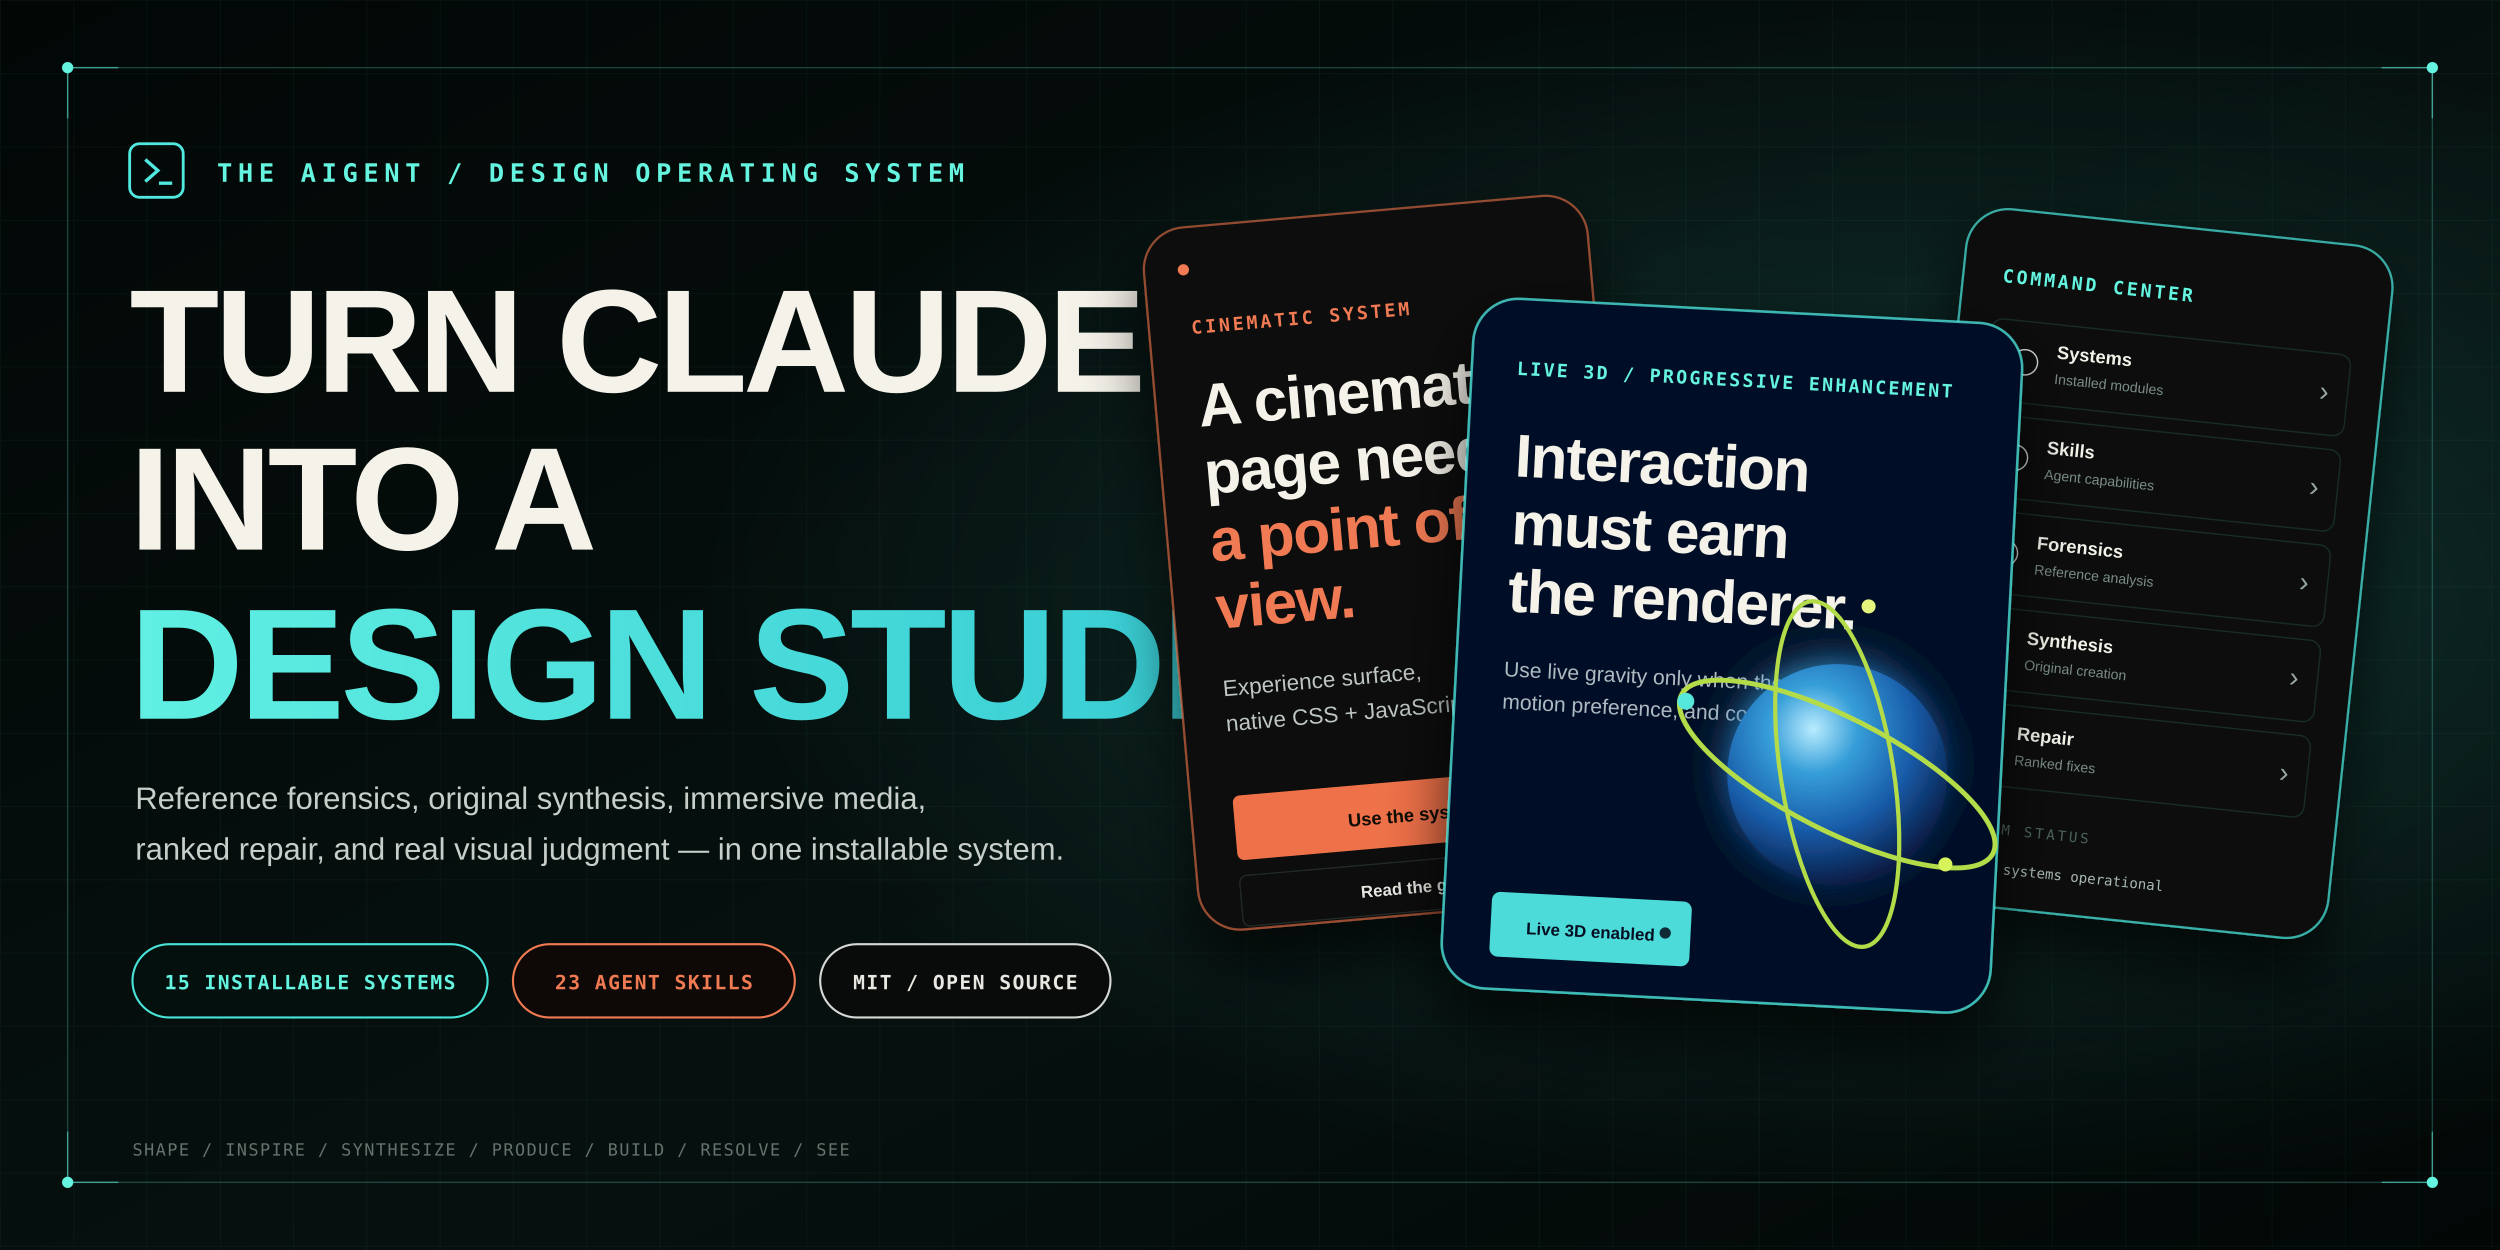
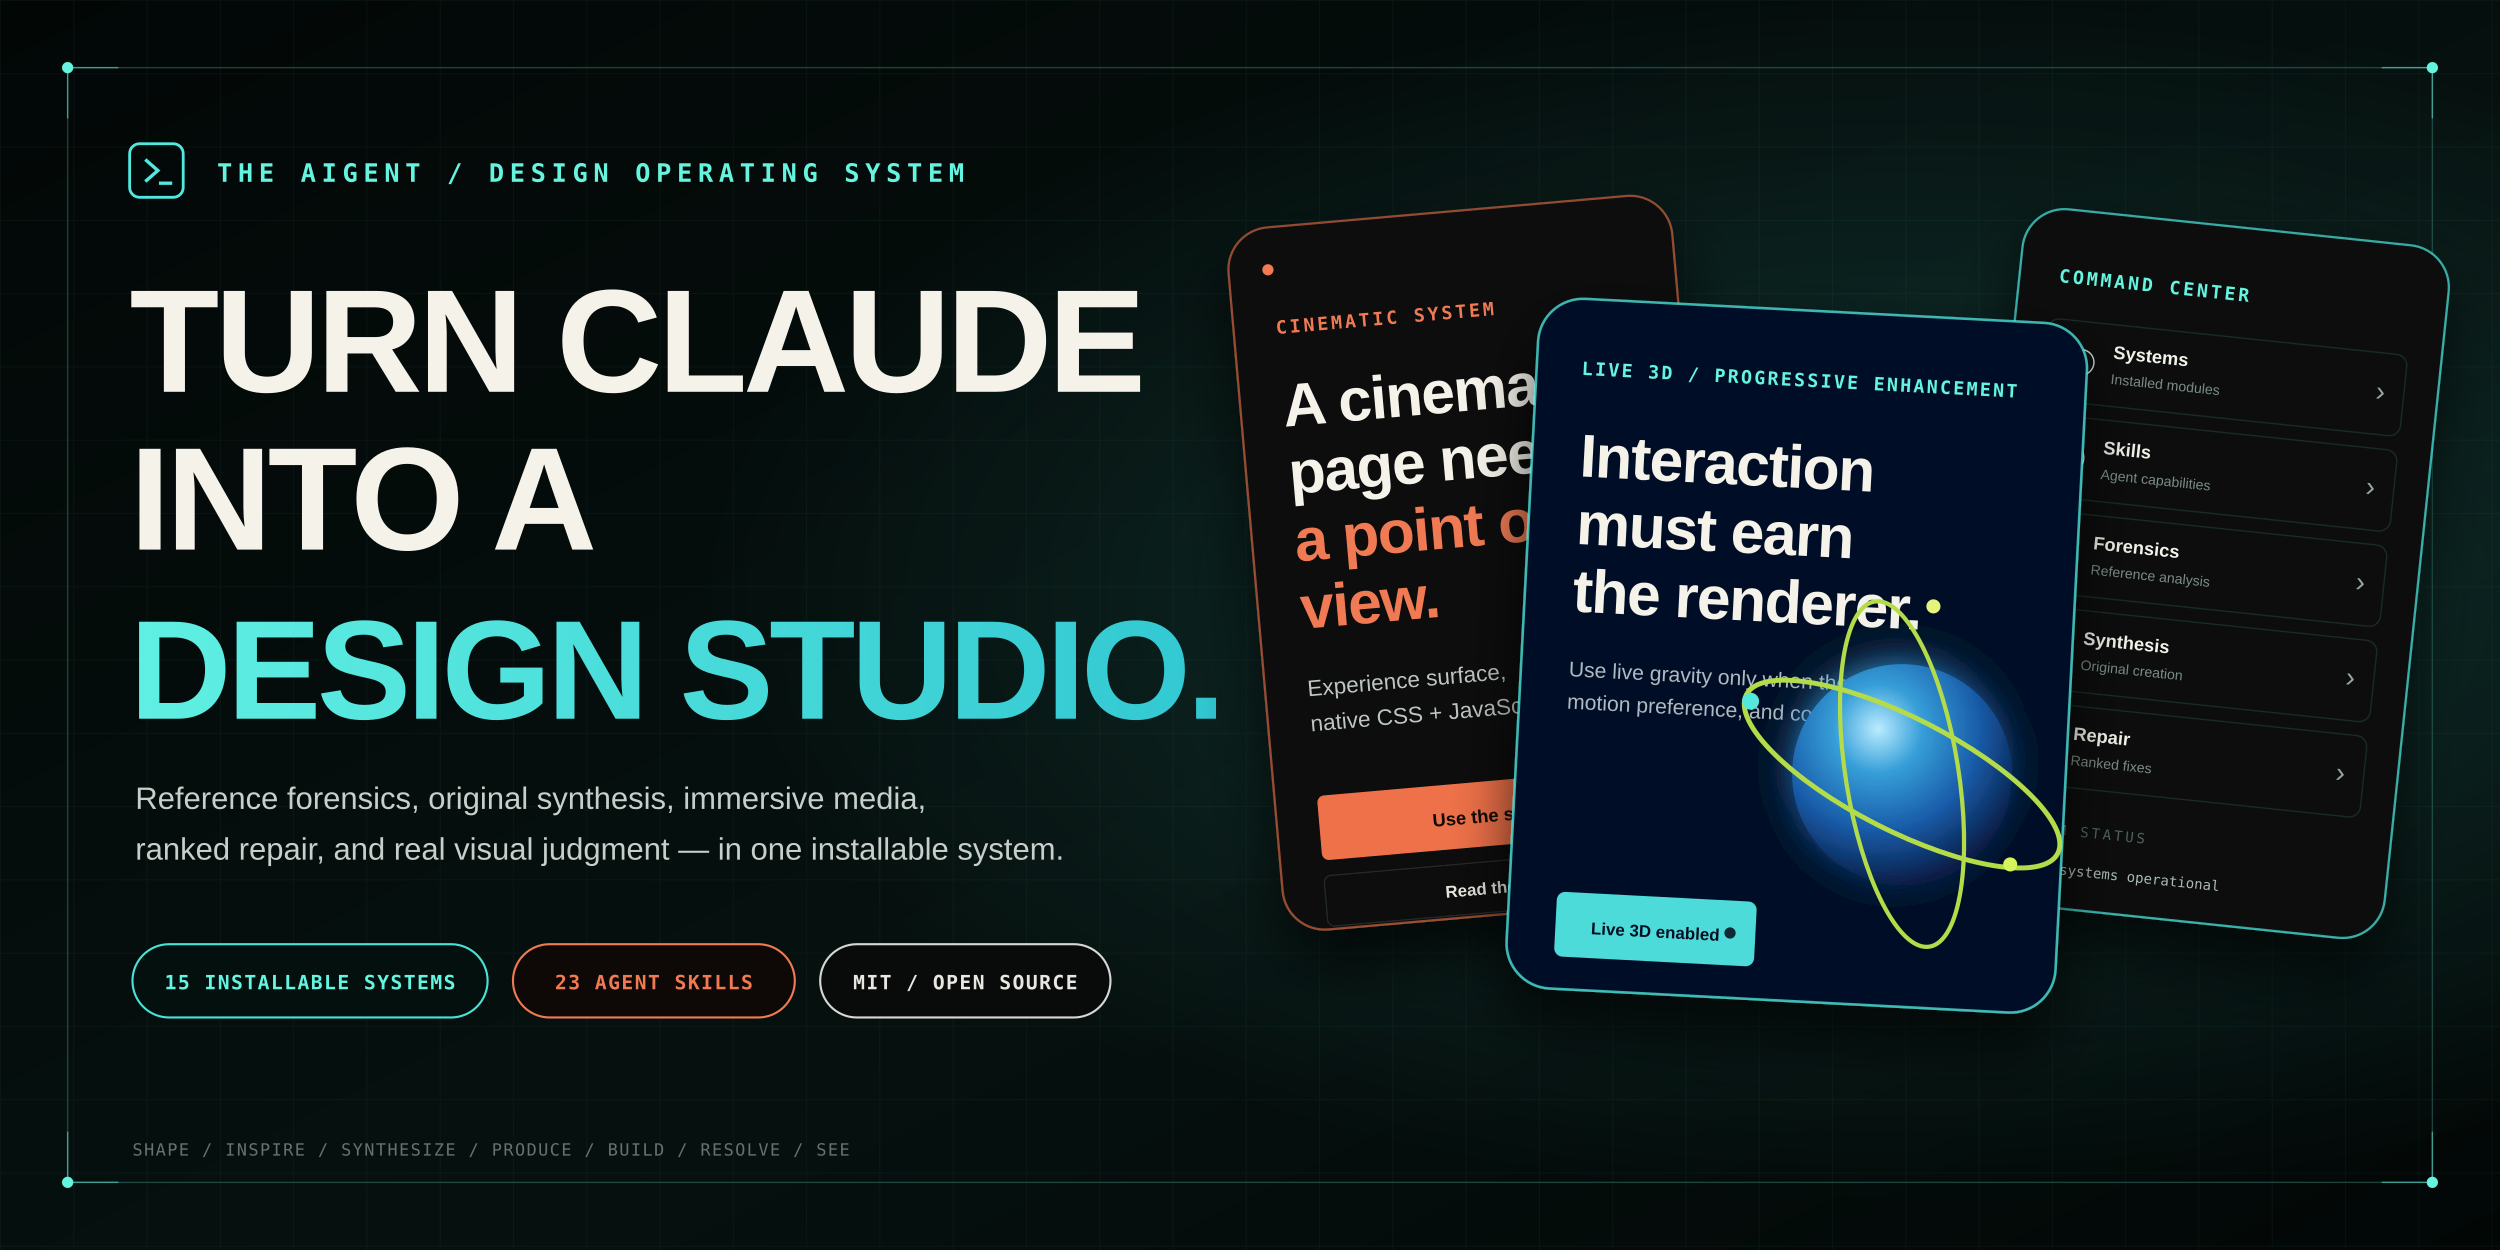
<svg xmlns="http://www.w3.org/2000/svg" width="1774" height="887" viewBox="0 0 1774 887" role="img" aria-labelledby="title desc">
  <defs>
    <linearGradient id="ground" x1="0" y1="0" x2="1" y2="1">
      <stop offset="0" stop-color="#020706" />
      <stop offset="0.58" stop-color="#06110f" />
      <stop offset="1" stop-color="#020706" />
    </linearGradient>
    <radialGradient id="cyanGlow" cx="76%" cy="48%" r="48%">
      <stop offset="0" stop-color="#42ddd0" stop-opacity="0.18" />
      <stop offset="1" stop-color="#42ddd0" stop-opacity="0" />
    </radialGradient>
    <radialGradient id="orb" cx="38%" cy="30%" r="72%">
      <stop offset="0" stop-color="#b9ecff" />
      <stop offset="0.28" stop-color="#369ed8" />
      <stop offset="0.64" stop-color="#195ca9" />
      <stop offset="1" stop-color="#071c45" />
    </radialGradient>
    <linearGradient id="headline" x1="0" y1="0" x2="1" y2="0">
      <stop stop-color="#60efe2" />
      <stop offset="1" stop-color="#32c8d2" />
    </linearGradient>
    <pattern id="grid" width="52" height="52" patternUnits="userSpaceOnUse">
      <path d="M52 0H0V52" fill="none" stroke="#65f4df" stroke-opacity="0.055" />
    </pattern>
    <filter id="panelShadow" x="-30%" y="-30%" width="170%" height="180%">
      <feDropShadow dx="0" dy="24" stdDeviation="22" flood-color="#000" flood-opacity="0.68" />
    </filter>
    <filter id="orbGlow" x="-80%" y="-80%" width="260%" height="260%">
      <feGaussianBlur stdDeviation="13" result="blur" />
      <feMerge>
        <feMergeNode in="blur" />
        <feMergeNode in="SourceGraphic" />
      </feMerge>
    </filter>
  </defs>
  <rect width="1774" height="887" fill="url(#ground)" />
  <rect width="1774" height="887" fill="url(#cyanGlow)" />
  <rect width="1774" height="887" fill="url(#grid)" />
  <rect x="48" y="48" width="1678" height="791" fill="none" stroke="#65f4df" stroke-opacity="0.24" />
  <path d="M48 84V48H84M1690 48h36v36M48 803v36h36M1690 839h36v-36" fill="none" stroke="#65f4df" stroke-opacity="0.52" />
  <circle cx="48" cy="48" r="4" fill="#65f4df" />
  <circle cx="1726" cy="48" r="4" fill="#65f4df" />
  <circle cx="48" cy="839" r="4" fill="#65f4df" />
  <circle cx="1726" cy="839" r="4" fill="#65f4df" />
  <g transform="translate(92 102)">
    <rect width="38" height="38" rx="7" fill="none" stroke="#50e8df" stroke-width="2" />
    <path d="M12 12l8 7-8 7M22 28h7" fill="none" stroke="#50e8df" stroke-width="2.4" stroke-linecap="square" />
    <text x="62" y="27" fill="#65f4df" font-family="ui-monospace, SFMono-Regular, Menlo, monospace" font-size="18" font-weight="700" letter-spacing="4">THE AIGENT / DESIGN OPERATING SYSTEM</text>
  </g>
  <g font-family="Arial Narrow, Helvetica Neue, Arial, sans-serif" font-weight="900" letter-spacing="-3">
    <text x="92" y="278" fill="#f5f2ea" font-size="104">TURN CLAUDE</text>
    <text x="92" y="390" fill="#f5f2ea" font-size="104">INTO A</text>
-     <text x="92" y="510" fill="url(#headline)" font-size="112">DESIGN STUDIO.</text>
+     <text x="92" y="510" fill="url(#headline)" font-size="100" textLength="690" lengthAdjust="spacingAndGlyphs">DESIGN STUDIO.</text>
  </g>
  <g fill="#c8cfcb" font-family="Helvetica Neue, Arial, sans-serif" font-size="22">
    <text x="96" y="574">Reference forensics, original synthesis, immersive media,</text>
    <text x="96" y="610">ranked repair, and real visual judgment — in one installable system.</text>
  </g>
  <g font-family="ui-monospace, SFMono-Regular, Menlo, monospace" font-size="14" font-weight="700" letter-spacing="1">
    <rect x="94" y="670" width="252" height="52" rx="26" fill="#03100e" stroke="#48e3d8" stroke-width="1.5" />
    <text x="220" y="702" fill="#65f4df" text-anchor="middle">15 INSTALLABLE SYSTEMS</text>
    <rect x="364" y="670" width="200" height="52" rx="26" fill="#0e0907" stroke="#f07a52" stroke-width="1.5" />
    <text x="464" y="702" fill="#f07a52" text-anchor="middle">23 AGENT SKILLS</text>
    <rect x="582" y="670" width="206" height="52" rx="26" fill="#090b0a" stroke="#d6d8d6" stroke-width="1.5" />
    <text x="685" y="702" fill="#e8e7e2" text-anchor="middle">MIT / OPEN SOURCE</text>
  </g>
-   <g transform="translate(830 150) rotate(-5 150 245)" filter="url(#panelShadow)">
+   <g transform="translate(890 150) rotate(-5 150 245)" filter="url(#panelShadow)">
    <rect width="316" height="500" rx="30" fill="#080b0a" stroke="#c7613f" stroke-opacity="0.72" stroke-width="1.6" />
    <circle cx="28" cy="30" r="4" fill="#f07a52" />
    <text x="30" y="76" fill="#f07a52" font-family="ui-monospace, monospace" font-size="13" font-weight="700" letter-spacing="2">CINEMATIC SYSTEM</text>
    <g font-family="Arial Narrow, Helvetica Neue, Arial, sans-serif" font-weight="900" font-size="43" letter-spacing="-1">
      <text x="30" y="142" fill="#f5f2ea">A cinematic</text>
      <text x="30" y="190" fill="#f5f2ea">page needs</text>
      <text x="30" y="238" fill="#f07a52">a point of</text>
      <text x="30" y="286" fill="#f07a52">view.</text>
    </g>
    <text x="30" y="334" fill="#bfc6c2" font-family="Helvetica Neue, Arial, sans-serif" font-size="16">Experience surface,</text>
    <text x="30" y="359" fill="#bfc6c2" font-family="Helvetica Neue, Arial, sans-serif" font-size="16">native CSS + JavaScript.</text>
    <rect x="30" y="405" width="256" height="46" rx="5" fill="#ee7148" />
    <text x="158" y="434" fill="#100806" font-family="Helvetica Neue, Arial, sans-serif" font-size="13" font-weight="800" text-anchor="middle">Use the system</text>
    <rect x="30" y="462" width="256" height="36" rx="5" fill="#070908" stroke="#242a28" />
    <text x="158" y="485" fill="#e8e7e2" font-family="Helvetica Neue, Arial, sans-serif" font-size="12" font-weight="600" text-anchor="middle">Read the guide</text>
  </g>
-   <g transform="translate(1372 160) rotate(6 152 244)" filter="url(#panelShadow)">
+   <g transform="translate(1412 160) rotate(6 152 244)" filter="url(#panelShadow)">
    <rect width="304" height="494" rx="30" fill="#07100e" stroke="#4ce2da" stroke-opacity="0.72" stroke-width="1.6" />
    <text x="28" y="52" fill="#65f4df" font-family="ui-monospace, monospace" font-size="13" font-weight="700" letter-spacing="2">COMMAND CENTER</text>
    <g font-family="Helvetica Neue, Arial, sans-serif">
      <g transform="translate(24 78)">
        <rect width="256" height="58" rx="8" fill="#08100e" stroke="#1b2a26" />
        <circle cx="26" cy="29" r="9" fill="none" stroke="#d6d8d6" />
        <text x="48" y="24" fill="#f5f2ea" font-size="13" font-weight="700">Systems</text>
        <text x="48" y="42" fill="#7f8b86" font-size="10">Installed modules</text>
        <text x="236" y="34" fill="#9ba5a0" font-size="20">›</text>
      </g>
      <g transform="translate(24 146)">
        <rect width="256" height="58" rx="8" fill="#08100e" stroke="#1b2a26" />
        <circle cx="26" cy="29" r="9" fill="none" stroke="#d6d8d6" />
        <text x="48" y="24" fill="#f5f2ea" font-size="13" font-weight="700">Skills</text>
        <text x="48" y="42" fill="#7f8b86" font-size="10">Agent capabilities</text>
        <text x="236" y="34" fill="#9ba5a0" font-size="20">›</text>
      </g>
      <g transform="translate(24 214)">
        <rect width="256" height="58" rx="8" fill="#08100e" stroke="#1b2a26" />
        <circle cx="26" cy="29" r="9" fill="none" stroke="#d6d8d6" />
        <text x="48" y="24" fill="#f5f2ea" font-size="13" font-weight="700">Forensics</text>
        <text x="48" y="42" fill="#7f8b86" font-size="10">Reference analysis</text>
        <text x="236" y="34" fill="#9ba5a0" font-size="20">›</text>
      </g>
      <g transform="translate(24 282)">
        <rect width="256" height="58" rx="8" fill="#08100e" stroke="#1b2a26" />
        <circle cx="26" cy="29" r="9" fill="none" stroke="#d6d8d6" />
        <text x="48" y="24" fill="#f5f2ea" font-size="13" font-weight="700">Synthesis</text>
        <text x="48" y="42" fill="#7f8b86" font-size="10">Original creation</text>
        <text x="236" y="34" fill="#9ba5a0" font-size="20">›</text>
      </g>
      <g transform="translate(24 350)">
        <rect width="256" height="58" rx="8" fill="#08100e" stroke="#1b2a26" />
        <circle cx="26" cy="29" r="9" fill="none" stroke="#d6d8d6" />
        <text x="48" y="24" fill="#f5f2ea" font-size="13" font-weight="700">Repair</text>
        <text x="48" y="42" fill="#7f8b86" font-size="10">Ranked fixes</text>
        <text x="236" y="34" fill="#9ba5a0" font-size="20">›</text>
      </g>
    </g>
    <text x="28" y="442" fill="#50615b" font-family="ui-monospace, monospace" font-size="10" letter-spacing="2">SYSTEM STATUS</text>
    <circle cx="34" cy="466" r="4" fill="#63ce52" />
    <text x="48" y="470" fill="#aeb8b3" font-family="ui-monospace, monospace" font-size="10">All systems operational</text>
  </g>
-   <g transform="translate(1034 220) rotate(3 190 245)" filter="url(#panelShadow)">
+   <g transform="translate(1080 220) rotate(3 190 245)" filter="url(#panelShadow)">
    <rect width="390" height="490" rx="32" fill="#041126" stroke="#4ce2da" stroke-opacity="0.78" stroke-width="1.8" />
    <text x="32" y="54" fill="#65f4df" font-family="ui-monospace, monospace" font-size="13" font-weight="700" letter-spacing="1.6">LIVE 3D / PROGRESSIVE ENHANCEMENT</text>
    <g font-family="Arial Narrow, Helvetica Neue, Arial, sans-serif" font-weight="900" font-size="43" letter-spacing="-1">
      <text x="34" y="126" fill="#f5f2ea">Interaction</text>
      <text x="34" y="174" fill="#f5f2ea">must earn</text>
      <text x="34" y="222" fill="#f5f2ea">the renderer.</text>
    </g>
    <text x="34" y="268" fill="#aeb9c2" font-family="Helvetica Neue, Arial, sans-serif" font-size="15">Use live gravity only when the device,</text>
    <text x="34" y="291" fill="#aeb9c2" font-family="Helvetica Neue, Arial, sans-serif" font-size="15">motion preference, and connection allow it.</text>
    <circle cx="274" cy="325" r="78" fill="url(#orb)" filter="url(#orbGlow)" />
    <ellipse cx="274" cy="325" rx="124" ry="40" fill="none" stroke="#b4dc49" stroke-width="3.5" transform="rotate(24 274 325)" />
    <ellipse cx="274" cy="325" rx="124" ry="40" fill="none" stroke="#b4dc49" stroke-width="3" transform="rotate(78 274 325)" />
    <circle cx="164" cy="279" r="6" fill="#56e7dc" />
    <circle cx="354" cy="385" r="5" fill="#d6f35c" />
    <circle cx="290" cy="205" r="5" fill="#e5f47c" />
    <rect x="34" y="421" width="142" height="46" rx="6" fill="#4ddbd9" />
    <text x="105" y="450" fill="#061123" font-family="Helvetica Neue, Arial, sans-serif" font-size="12" font-weight="800" text-anchor="middle">Live 3D enabled</text>
    <circle cx="158" cy="444" r="4" fill="#082b35" />
  </g>
  <g fill="#65736e" font-family="ui-monospace, monospace" font-size="12" letter-spacing="1">
    <text x="94" y="820">SHAPE / INSPIRE / SYNTHESIZE / PRODUCE / BUILD / RESOLVE / SEE</text>
  </g>
</svg>
